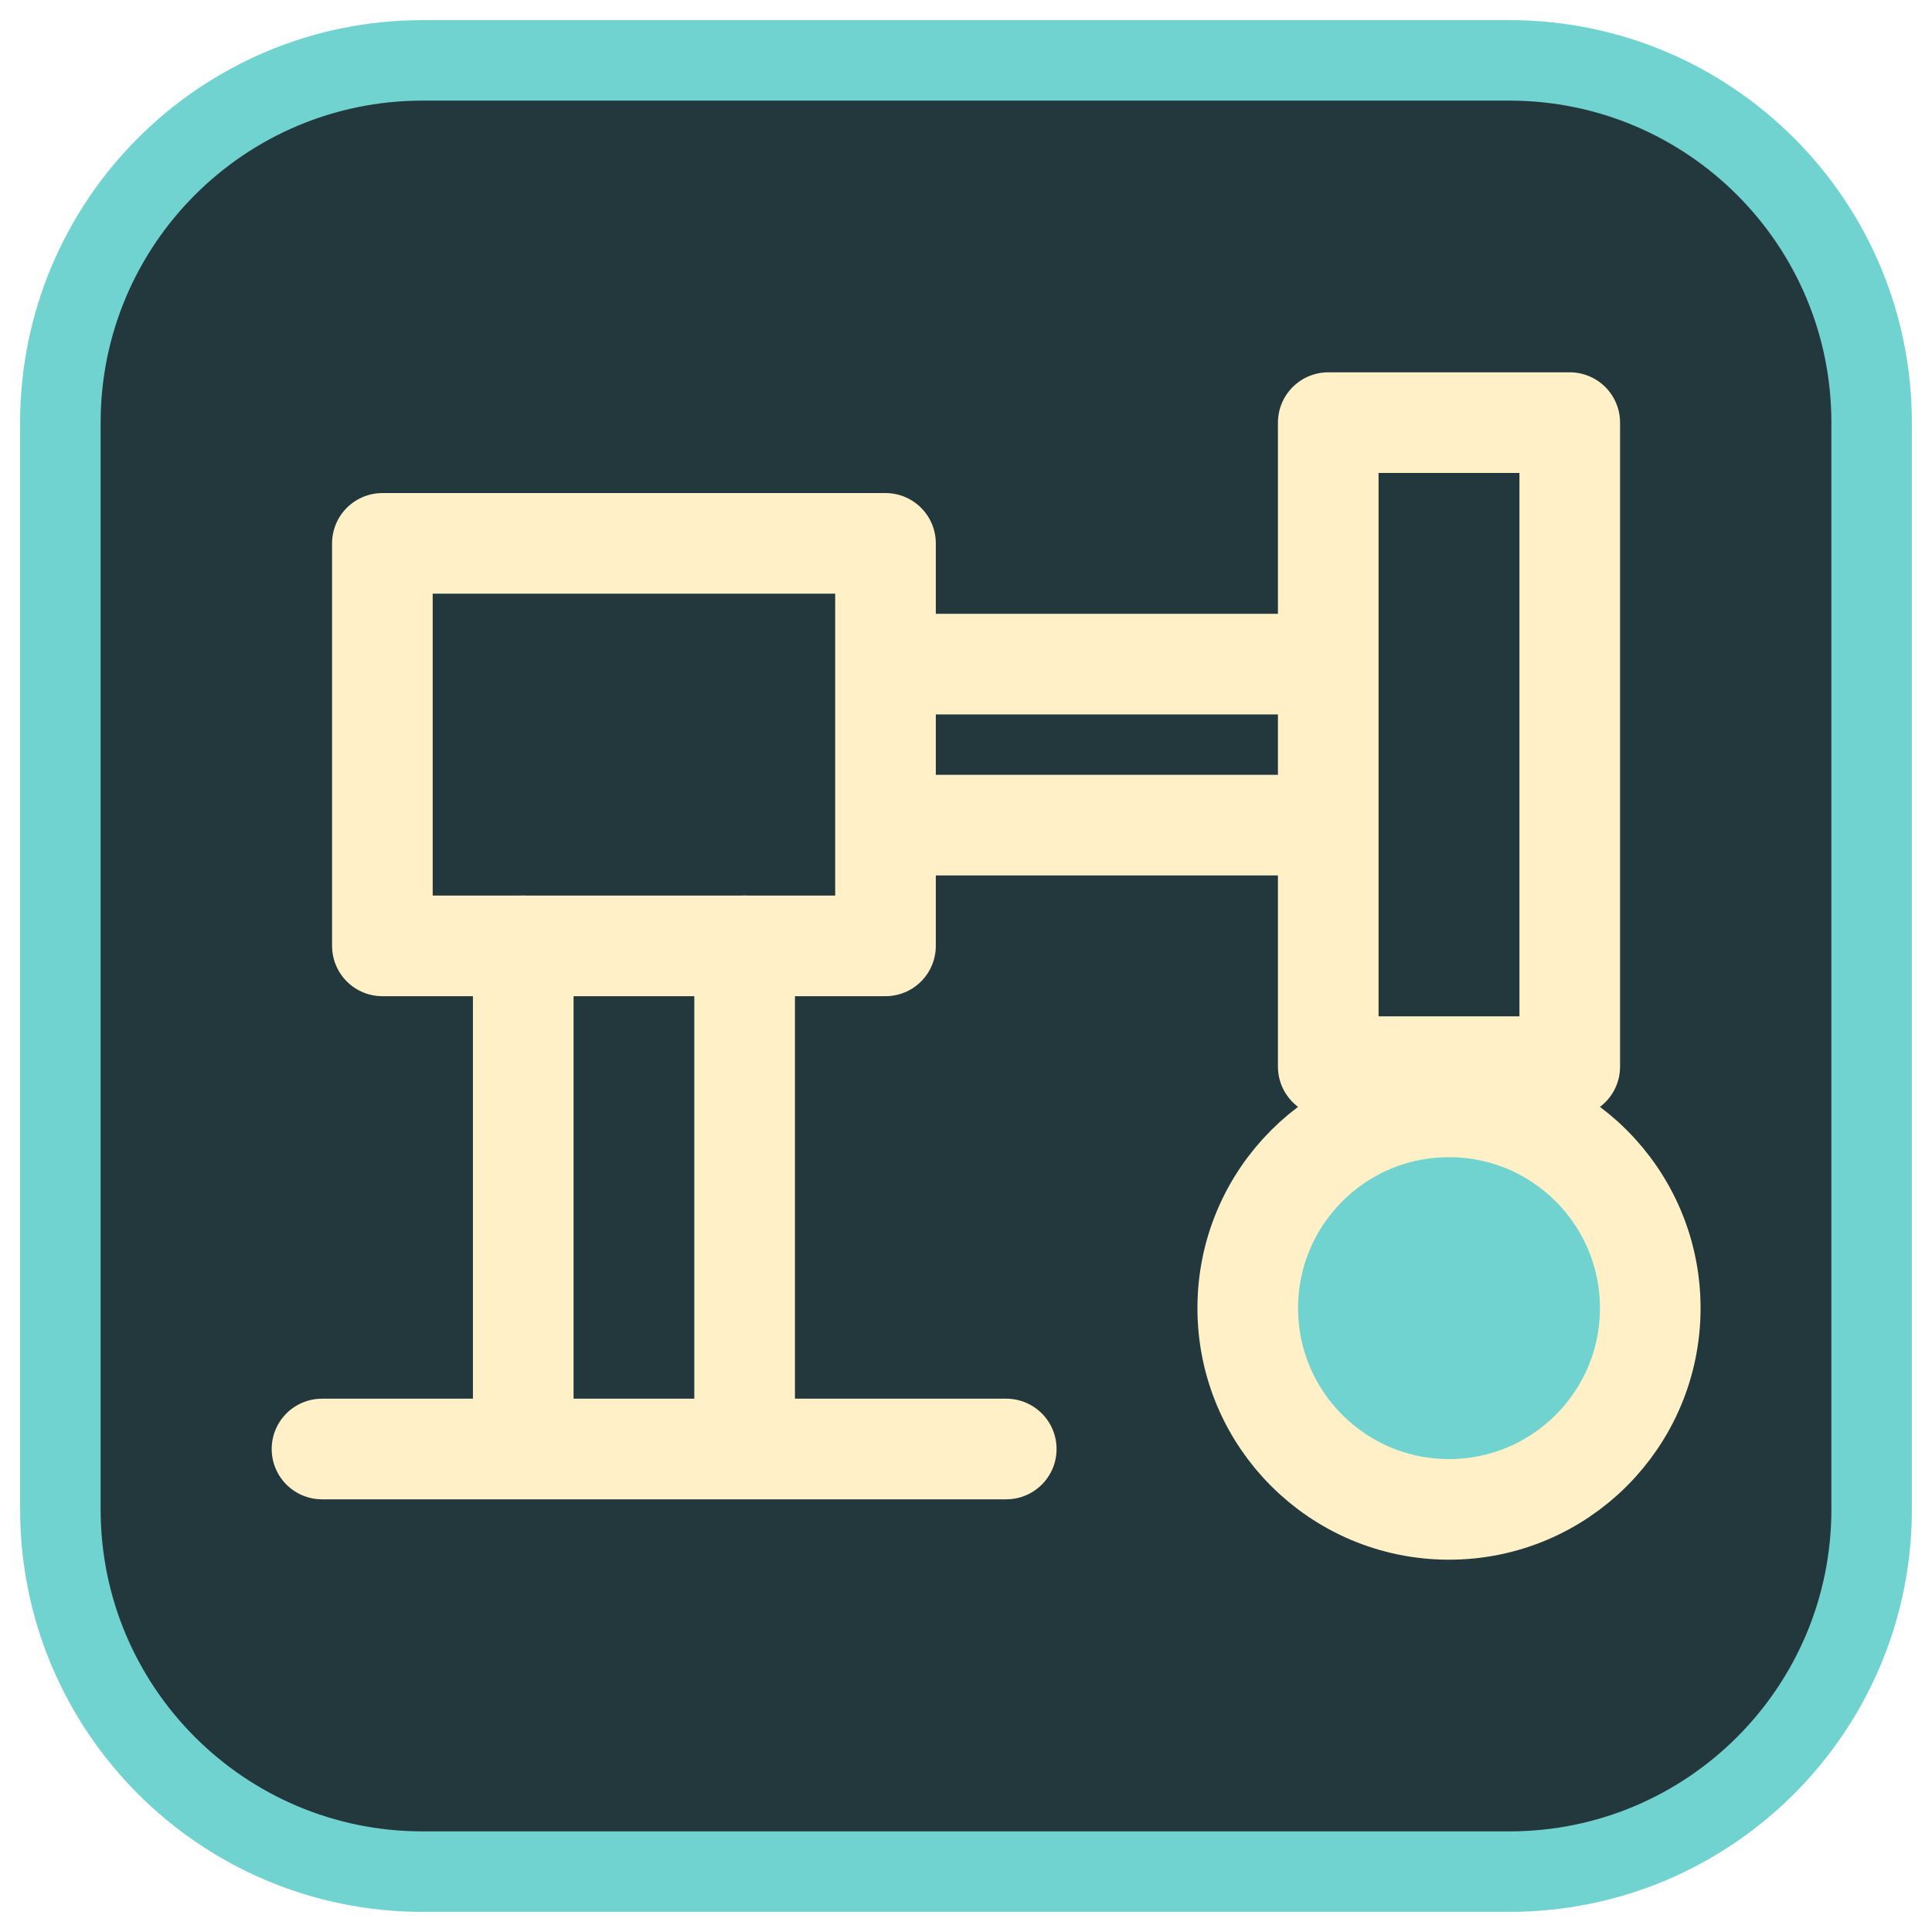
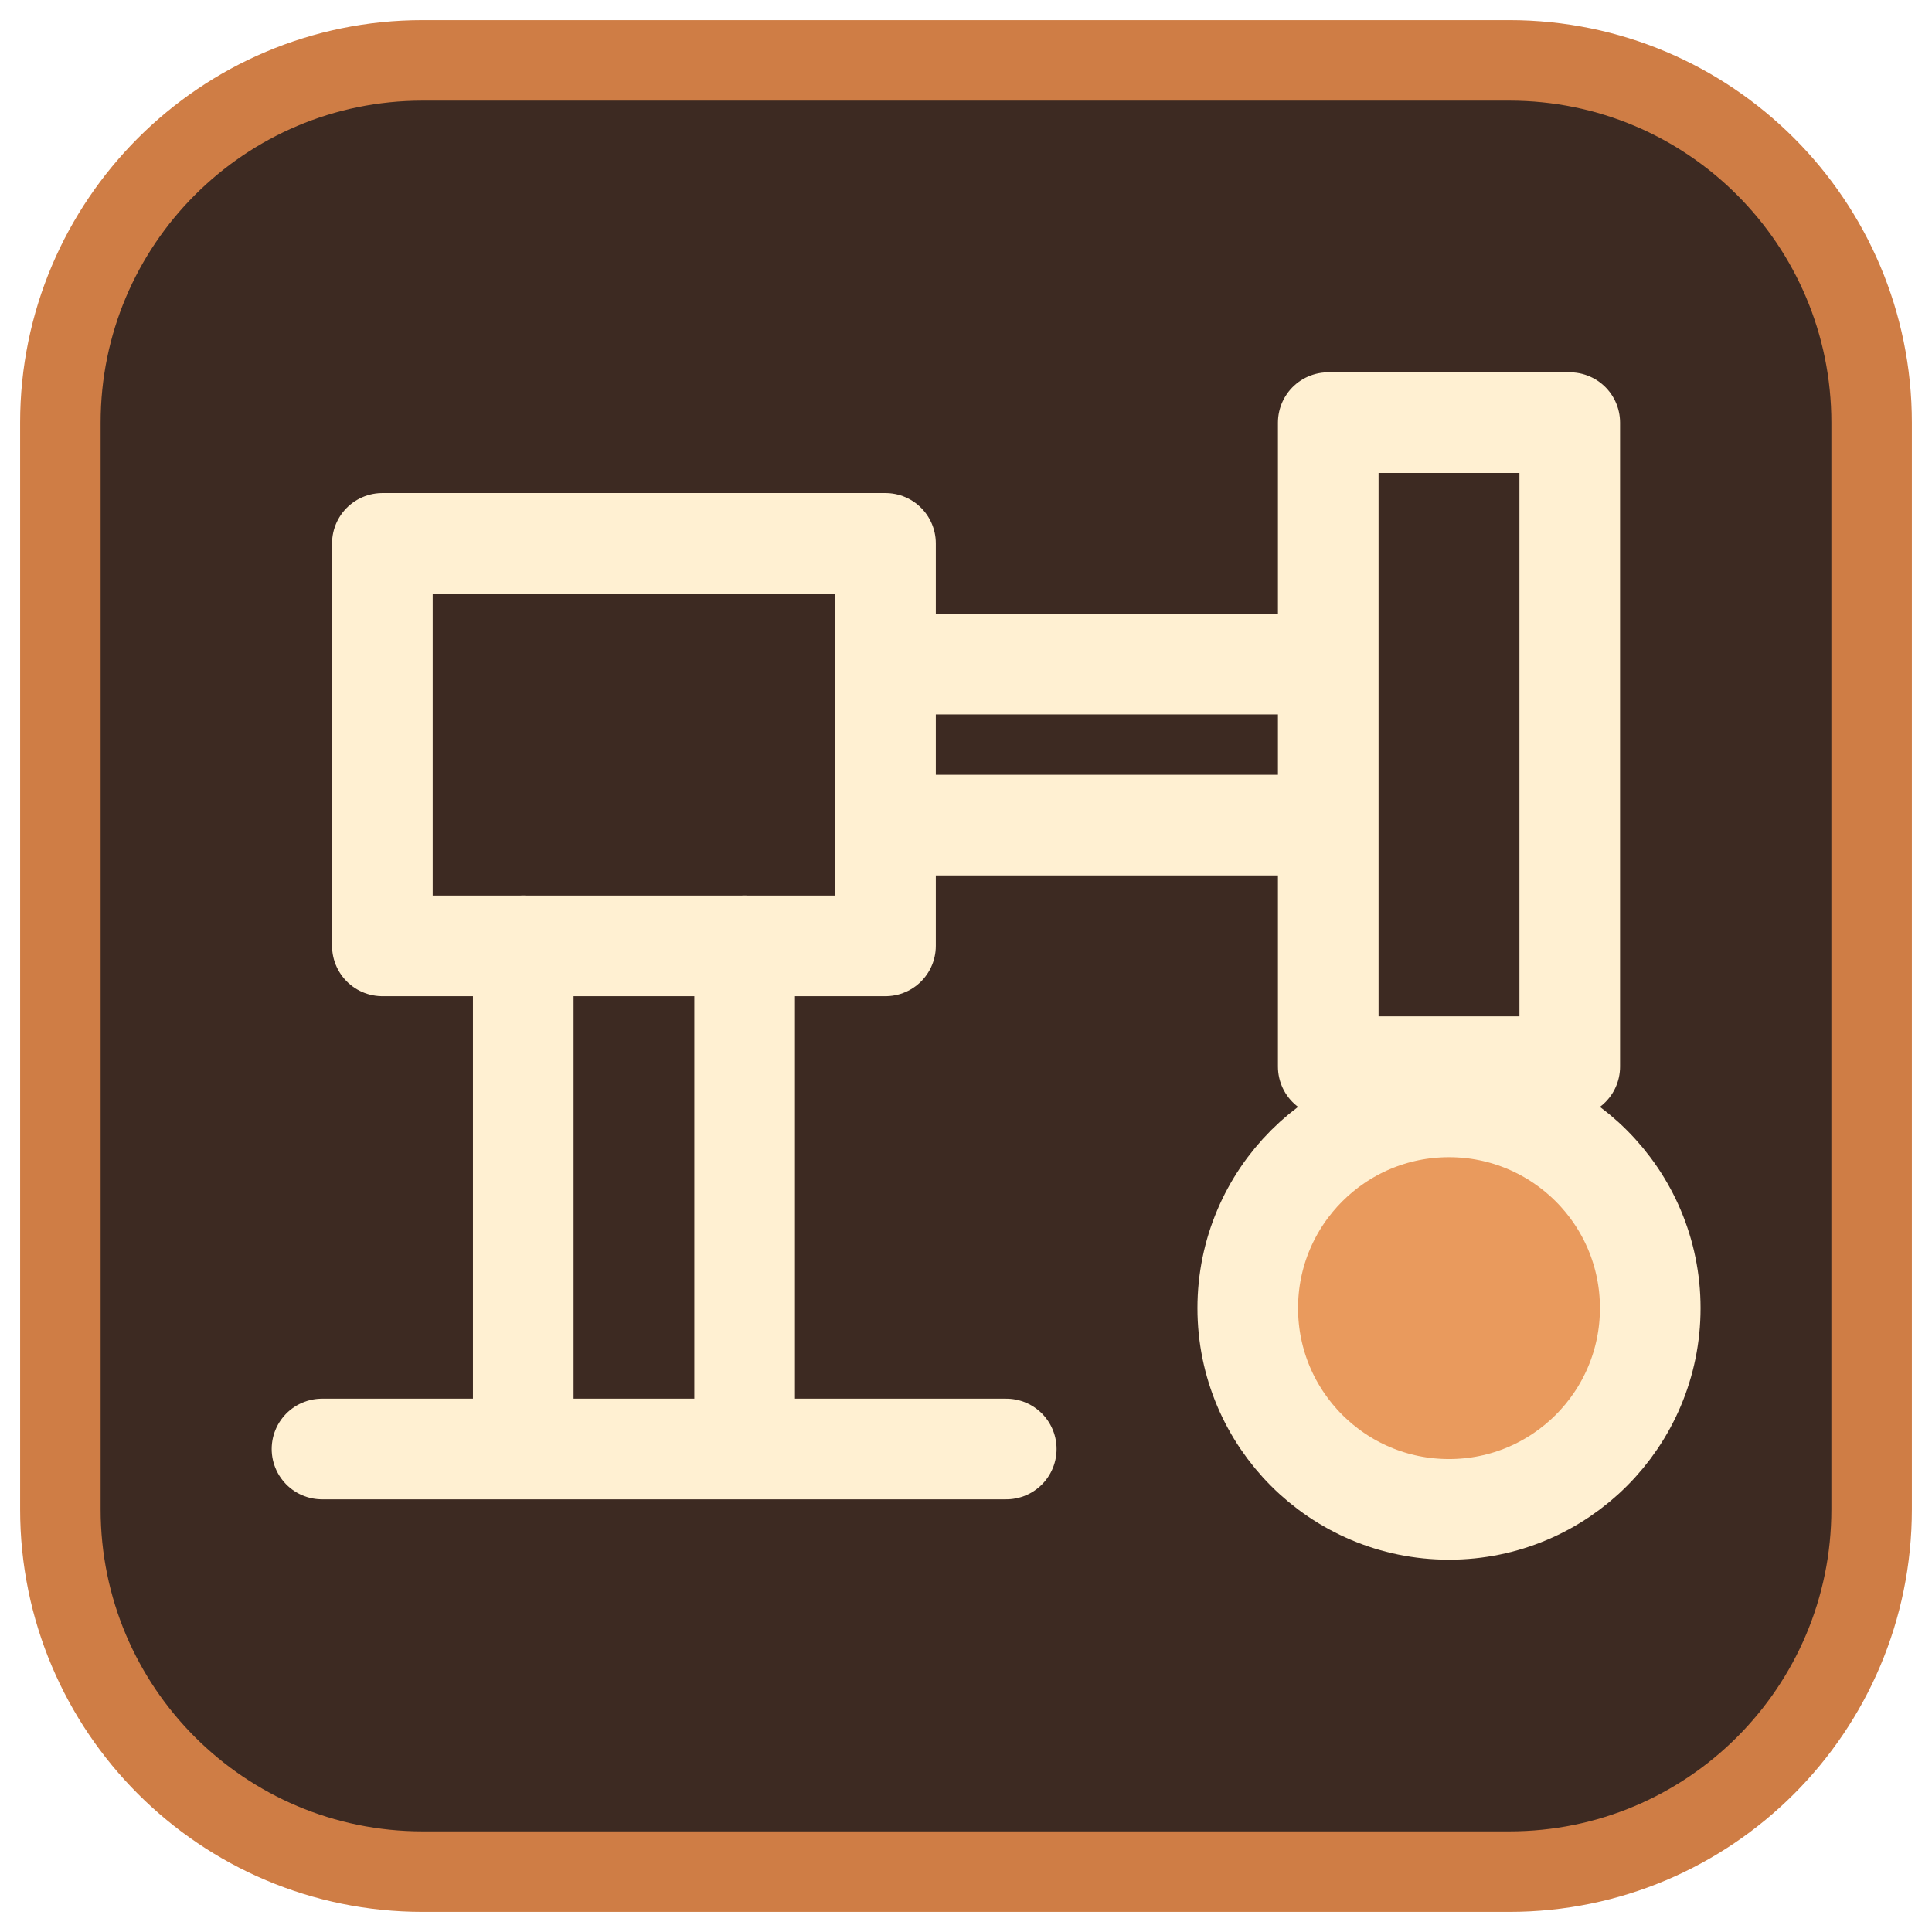
<svg xmlns="http://www.w3.org/2000/svg" width="96" height="96" viewBox="0 0 96 96">
-   <rect x="3" y="3" width="90" height="90" rx="18" fill="#22383d" stroke="#70d3cf" stroke-width="4" />
-   <g fill="none" stroke="#fff0c7" stroke-width="5" stroke-linecap="round" stroke-linejoin="round">
+   <rect x="3" y="3" width="90" height="90" rx="18" fill="#3d2a22" stroke="#cf7d45" stroke-width="4" />
+   <g fill="none" stroke="#fff0d2" stroke-width="5" stroke-linecap="round" stroke-linejoin="round">
    <path d="M19 27h25v20H19zM44 33h22v8H44zM66 21h12v32H66z" />
    <path d="M26 47v25M37 47v25M16 72h34" />
-     <circle cx="72" cy="65" r="10" fill="#70d3cf" stroke="#fff0c7" />
+     <circle cx="72" cy="65" r="10" fill="#e99a5d" stroke="#fff0d2" />
  </g>
</svg>
